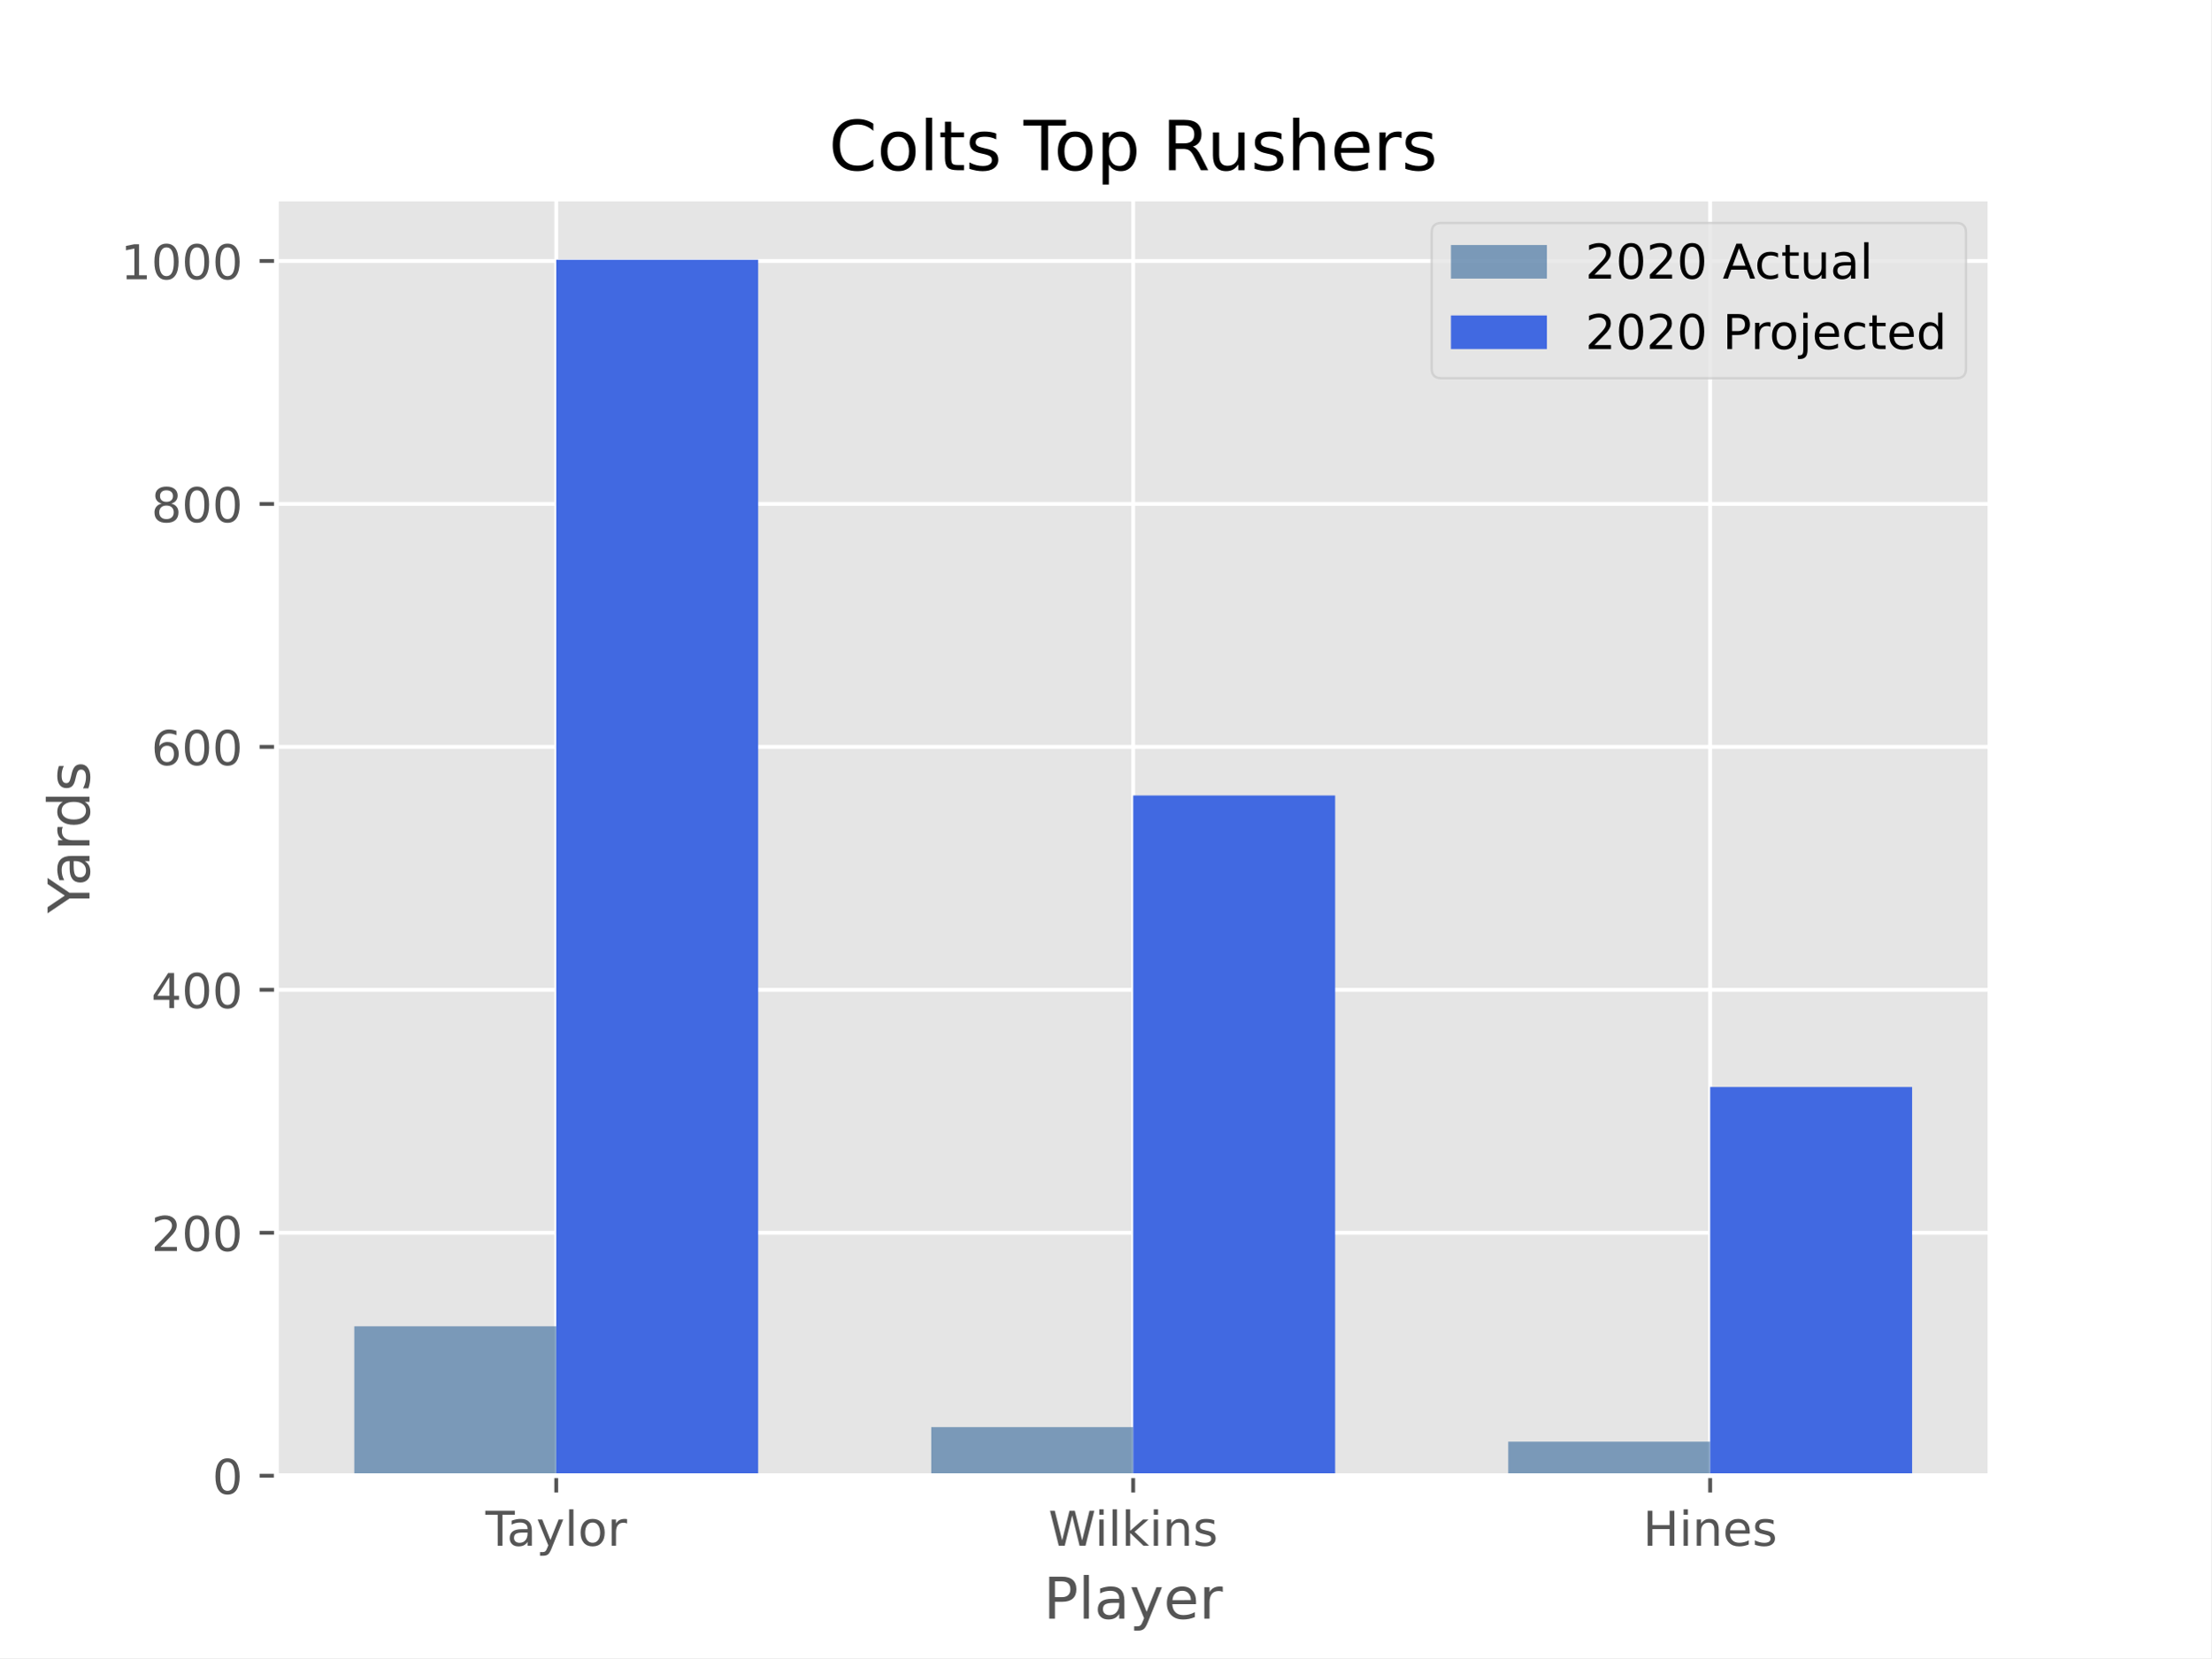
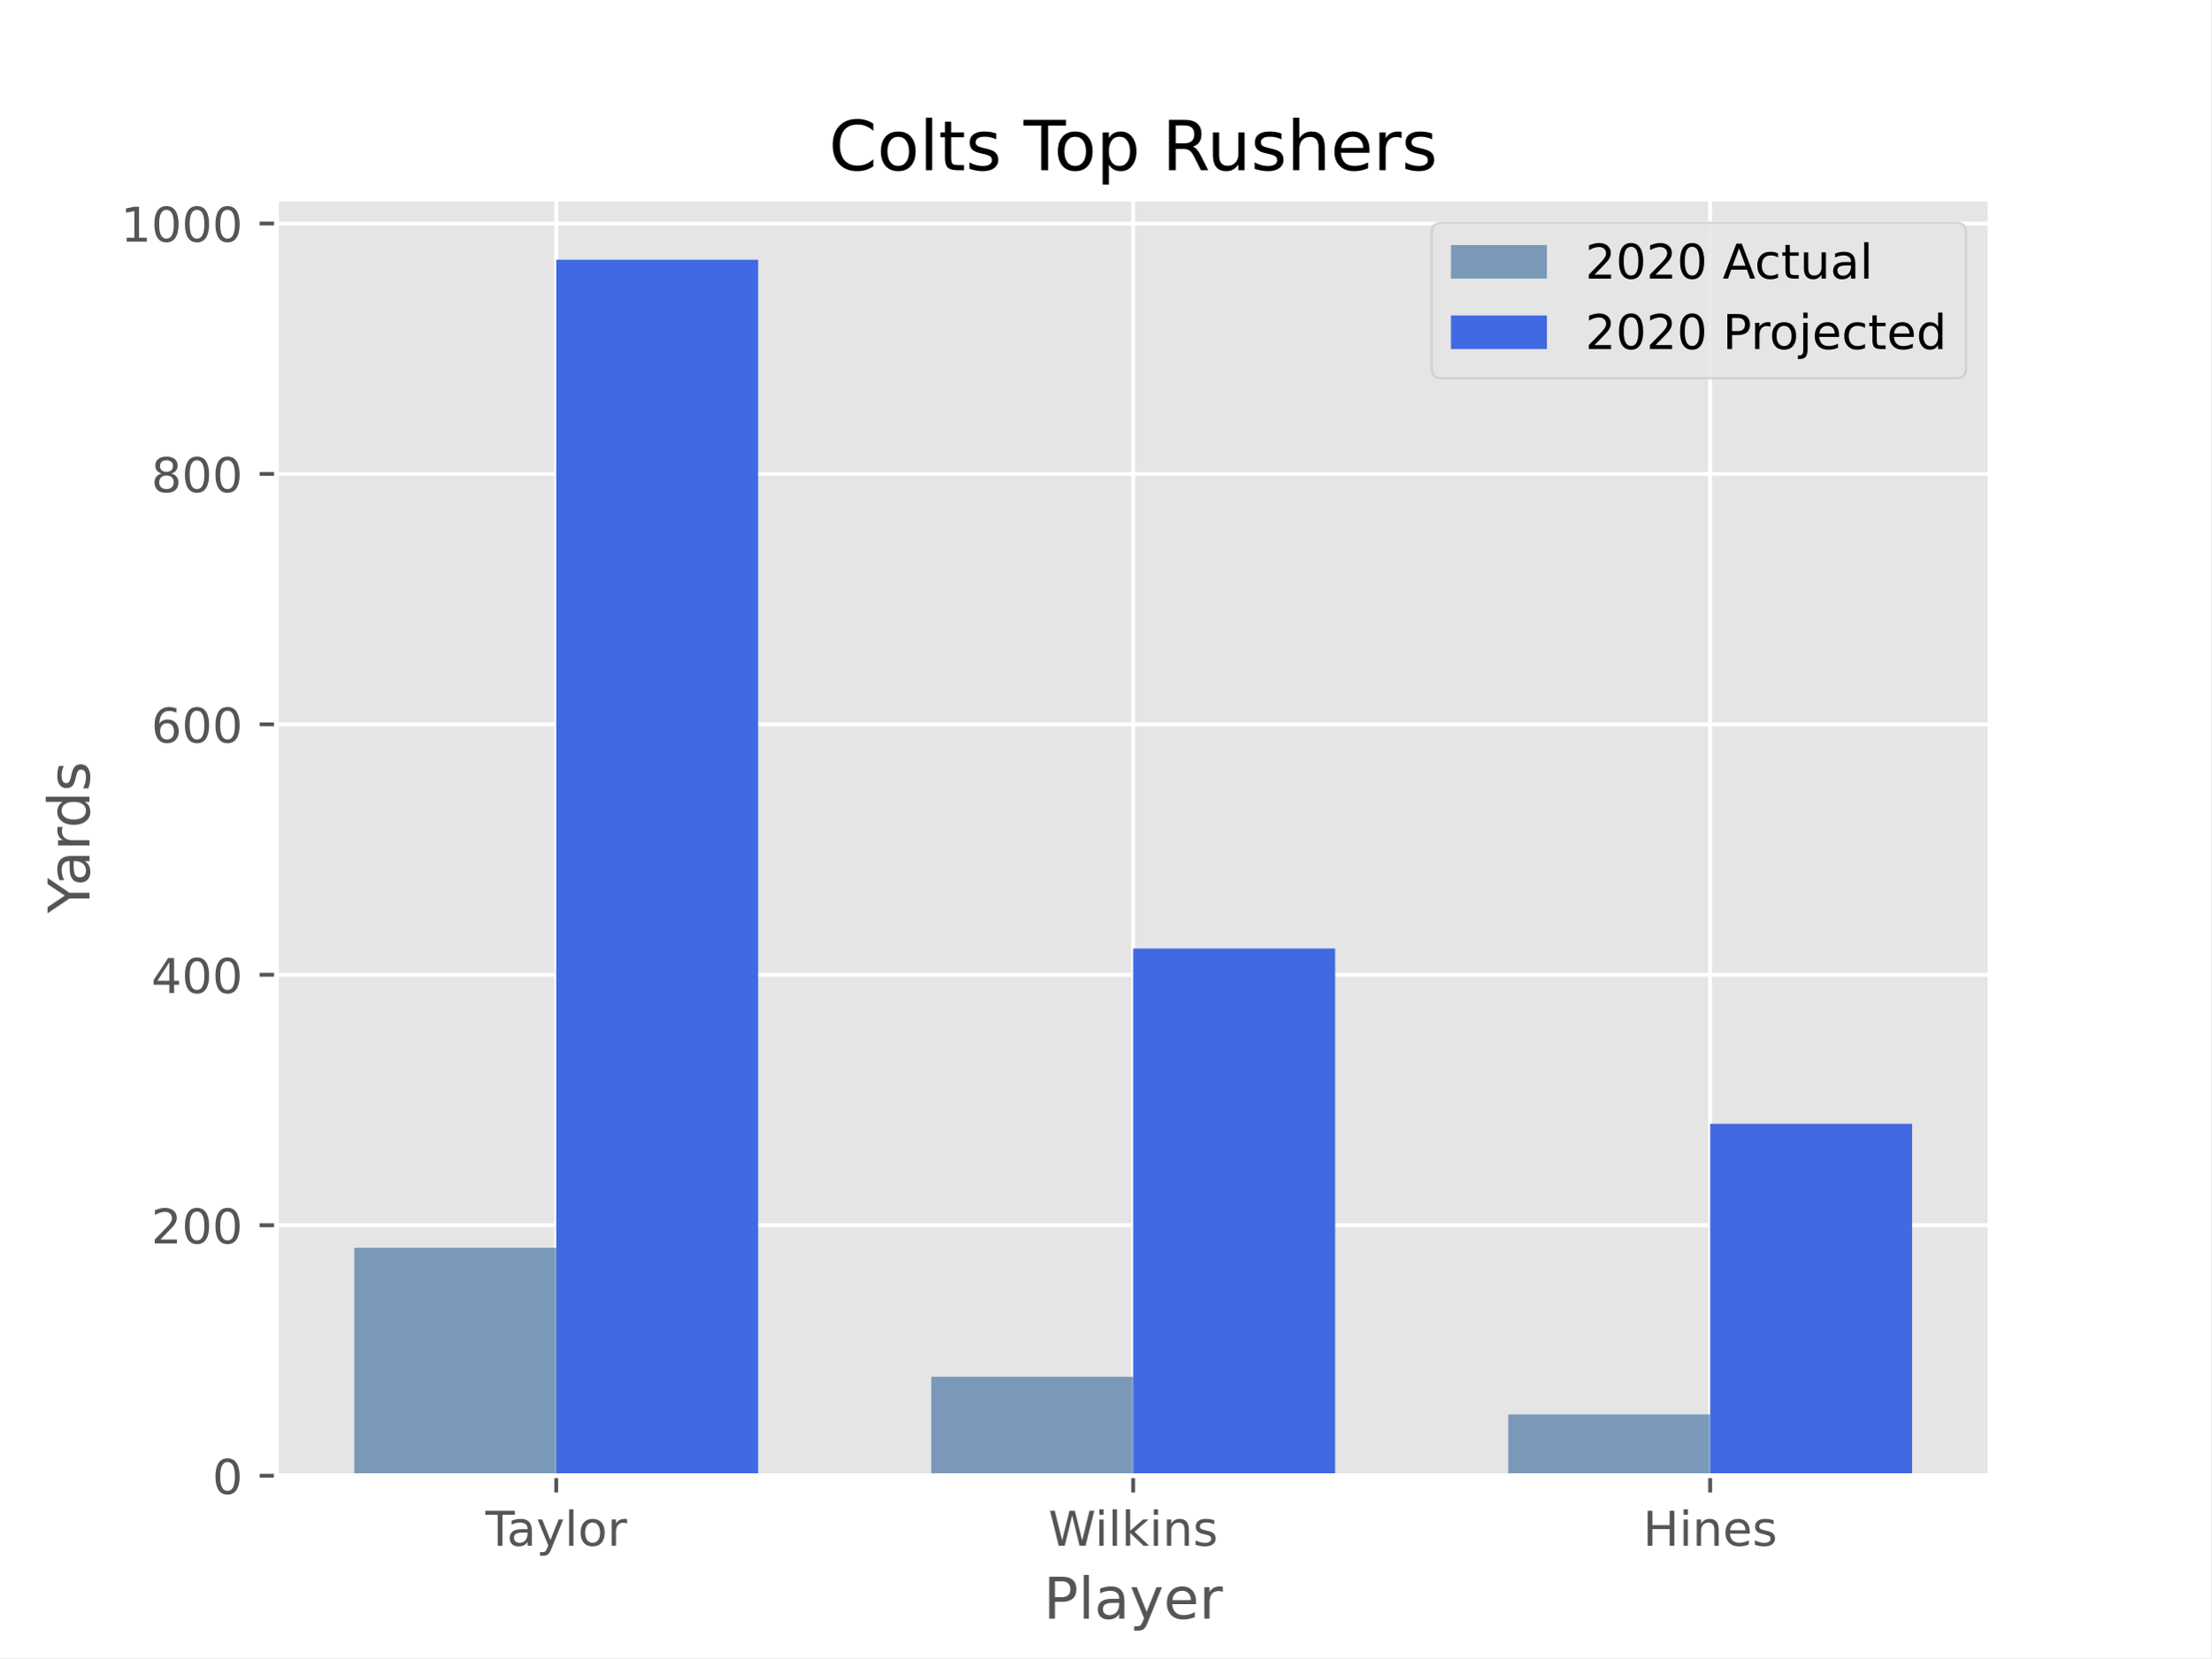
<svg xmlns="http://www.w3.org/2000/svg" xmlns:xlink="http://www.w3.org/1999/xlink" height="345.6pt" version="1.1" viewBox="0 0 460.8 345.6" width="460.8pt">
  <defs>
    <style type="text/css">*{stroke-linecap:butt;stroke-linejoin:round;}</style>
  </defs>
  <g id="figure_1">
    <g id="patch_1">
      <path d="M 0 345.6  L 460.8 345.6  L 460.8 0  L 0 0  z " style="fill:#ffffff;" />
    </g>
    <g id="axes_1">
      <g id="patch_2">
        <path d="M 57.6 307.584  L 414.72 307.584  L 414.72 41.472  L 57.6 41.472  z " style="fill:#e5e5e5;" />
      </g>
      <g id="matplotlib.axis_1">
        <g id="xtick_1">
          <g id="line2d_1">
-             <path clip-path="url(#p863824ca5a)" d="M 115.918 307.584  L 115.918 41.472  " style="fill:none;stroke:#ffffff;stroke-linecap:square;stroke-width:0.8;" />
+             <path clip-path="url(#p0688562d5b)" d="M 115.918 307.584  L 115.918 41.472  " style="fill:none;stroke:#ffffff;stroke-linecap:square;stroke-width:0.8;" />
          </g>
          <g id="line2d_2">
            <defs>
-               <path d="M 0 0  L 0 3.5  " id="me68859387d" style="stroke:#555555;stroke-width:0.8;" />
-             </defs>
-             <g>
-               <use style="fill:#555555;stroke:#555555;stroke-width:0.8;" x="115.918" xlink:href="#me68859387d" y="307.584" />
+               <path d="M 0 0  L 0 3.5  " id="m0cbca979fd" style="stroke:#555555;stroke-width:0.8;" />
+             </defs>
+             <g>
+               <use style="fill:#555555;stroke:#555555;stroke-width:0.8;" x="115.918" xlink:href="#m0cbca979fd" y="307.584" />
            </g>
          </g>
          <g id="text_1">
            <g style="fill:#555555;" transform="translate(101.1613 322.1824)scale(0.1 -0.1)">
              <defs>
                <path d="M -0.297 72.906  L 61.375 72.906  L 61.375 64.594  L 35.5 64.594  L 35.5 0  L 25.594 0  L 25.594 64.594  L -0.297 64.594  z " id="DejaVuSans-84" />
                <path d="M 34.281 27.484  Q 23.391 27.484 19.188 25  Q 14.984 22.516 14.984 16.5  Q 14.984 11.719 18.141 8.906  Q 21.297 6.109 26.703 6.109  Q 34.188 6.109 38.703 11.406  Q 43.219 16.703 43.219 25.484  L 43.219 27.484  z M 52.203 31.203  L 52.203 0  L 43.219 0  L 43.219 8.297  Q 40.141 3.328 35.547 0.953  Q 30.953 -1.422 24.312 -1.422  Q 15.922 -1.422 10.953 3.297  Q 6 8.016 6 15.922  Q 6 25.141 12.172 29.828  Q 18.359 34.516 30.609 34.516  L 43.219 34.516  L 43.219 35.406  Q 43.219 41.609 39.141 45  Q 35.062 48.391 27.688 48.391  Q 23 48.391 18.547 47.266  Q 14.109 46.141 10.016 43.891  L 10.016 52.203  Q 14.938 54.109 19.578 55.047  Q 24.219 56 28.609 56  Q 40.484 56 46.344 49.844  Q 52.203 43.703 52.203 31.203  z " id="DejaVuSans-97" />
                <path d="M 32.172 -5.078  Q 28.375 -14.844 24.75 -17.812  Q 21.141 -20.797 15.094 -20.797  L 7.906 -20.797  L 7.906 -13.281  L 13.188 -13.281  Q 16.891 -13.281 18.938 -11.516  Q 21 -9.766 23.484 -3.219  L 25.094 0.875  L 2.984 54.688  L 12.5 54.688  L 29.594 11.922  L 46.688 54.688  L 56.203 54.688  z " id="DejaVuSans-121" />
                <path d="M 9.422 75.984  L 18.406 75.984  L 18.406 0  L 9.422 0  z " id="DejaVuSans-108" />
                <path d="M 30.609 48.391  Q 23.391 48.391 19.188 42.75  Q 14.984 37.109 14.984 27.297  Q 14.984 17.484 19.156 11.844  Q 23.344 6.203 30.609 6.203  Q 37.797 6.203 41.984 11.859  Q 46.188 17.531 46.188 27.297  Q 46.188 37.016 41.984 42.703  Q 37.797 48.391 30.609 48.391  z M 30.609 56  Q 42.328 56 49.016 48.375  Q 55.719 40.766 55.719 27.297  Q 55.719 13.875 49.016 6.219  Q 42.328 -1.422 30.609 -1.422  Q 18.844 -1.422 12.172 6.219  Q 5.516 13.875 5.516 27.297  Q 5.516 40.766 12.172 48.375  Q 18.844 56 30.609 56  z " id="DejaVuSans-111" />
                <path d="M 41.109 46.297  Q 39.594 47.172 37.812 47.578  Q 36.031 48 33.891 48  Q 26.266 48 22.188 43.047  Q 18.109 38.094 18.109 28.812  L 18.109 0  L 9.078 0  L 9.078 54.688  L 18.109 54.688  L 18.109 46.188  Q 20.953 51.172 25.484 53.578  Q 30.031 56 36.531 56  Q 37.453 56 38.578 55.875  Q 39.703 55.766 41.062 55.516  z " id="DejaVuSans-114" />
              </defs>
              <use xlink:href="#DejaVuSans-84" />
              <use x="44.584" xlink:href="#DejaVuSans-97" />
              <use x="105.863" xlink:href="#DejaVuSans-121" />
              <use x="165.043" xlink:href="#DejaVuSans-108" />
              <use x="192.826" xlink:href="#DejaVuSans-111" />
              <use x="254.008" xlink:href="#DejaVuSans-114" />
            </g>
          </g>
        </g>
        <g id="xtick_2">
          <g id="line2d_3">
-             <path clip-path="url(#p863824ca5a)" d="M 236.16 307.584  L 236.16 41.472  " style="fill:none;stroke:#ffffff;stroke-linecap:square;stroke-width:0.8;" />
+             <path clip-path="url(#p0688562d5b)" d="M 236.16 307.584  L 236.16 41.472  " style="fill:none;stroke:#ffffff;stroke-linecap:square;stroke-width:0.8;" />
          </g>
          <g id="line2d_4">
            <g>
-               <use style="fill:#555555;stroke:#555555;stroke-width:0.8;" x="236.16" xlink:href="#me68859387d" y="307.584" />
+               <use style="fill:#555555;stroke:#555555;stroke-width:0.8;" x="236.16" xlink:href="#m0cbca979fd" y="307.584" />
            </g>
          </g>
          <g id="text_2">
            <g style="fill:#555555;" transform="translate(218.4928 322.1824)scale(0.1 -0.1)">
              <defs>
                <path d="M 3.328 72.906  L 13.281 72.906  L 28.609 11.281  L 43.891 72.906  L 54.984 72.906  L 70.312 11.281  L 85.594 72.906  L 95.609 72.906  L 77.297 0  L 64.891 0  L 49.516 63.281  L 33.984 0  L 21.578 0  z " id="DejaVuSans-87" />
                <path d="M 9.422 54.688  L 18.406 54.688  L 18.406 0  L 9.422 0  z M 9.422 75.984  L 18.406 75.984  L 18.406 64.594  L 9.422 64.594  z " id="DejaVuSans-105" />
                <path d="M 9.078 75.984  L 18.109 75.984  L 18.109 31.109  L 44.922 54.688  L 56.391 54.688  L 27.391 29.109  L 57.625 0  L 45.906 0  L 18.109 26.703  L 18.109 0  L 9.078 0  z " id="DejaVuSans-107" />
                <path d="M 54.891 33.016  L 54.891 0  L 45.906 0  L 45.906 32.719  Q 45.906 40.484 42.875 44.328  Q 39.844 48.188 33.797 48.188  Q 26.516 48.188 22.312 43.547  Q 18.109 38.922 18.109 30.906  L 18.109 0  L 9.078 0  L 9.078 54.688  L 18.109 54.688  L 18.109 46.188  Q 21.344 51.125 25.703 53.562  Q 30.078 56 35.797 56  Q 45.219 56 50.047 50.172  Q 54.891 44.344 54.891 33.016  z " id="DejaVuSans-110" />
                <path d="M 44.281 53.078  L 44.281 44.578  Q 40.484 46.531 36.375 47.5  Q 32.281 48.484 27.875 48.484  Q 21.188 48.484 17.844 46.438  Q 14.5 44.391 14.5 40.281  Q 14.5 37.156 16.891 35.375  Q 19.281 33.594 26.516 31.984  L 29.594 31.297  Q 39.156 29.25 43.188 25.516  Q 47.219 21.781 47.219 15.094  Q 47.219 7.469 41.188 3.016  Q 35.156 -1.422 24.609 -1.422  Q 20.219 -1.422 15.453 -0.562  Q 10.688 0.297 5.422 2  L 5.422 11.281  Q 10.406 8.688 15.234 7.391  Q 20.062 6.109 24.812 6.109  Q 31.156 6.109 34.562 8.281  Q 37.984 10.453 37.984 14.406  Q 37.984 18.062 35.516 20.016  Q 33.062 21.969 24.703 23.781  L 21.578 24.516  Q 13.234 26.266 9.516 29.906  Q 5.812 33.547 5.812 39.891  Q 5.812 47.609 11.281 51.797  Q 16.75 56 26.812 56  Q 31.781 56 36.172 55.266  Q 40.578 54.547 44.281 53.078  z " id="DejaVuSans-115" />
              </defs>
              <use xlink:href="#DejaVuSans-87" />
              <use x="96.627" xlink:href="#DejaVuSans-105" />
              <use x="124.41" xlink:href="#DejaVuSans-108" />
              <use x="152.193" xlink:href="#DejaVuSans-107" />
              <use x="210.104" xlink:href="#DejaVuSans-105" />
              <use x="237.887" xlink:href="#DejaVuSans-110" />
              <use x="301.266" xlink:href="#DejaVuSans-115" />
            </g>
          </g>
        </g>
        <g id="xtick_3">
          <g id="line2d_5">
-             <path clip-path="url(#p863824ca5a)" d="M 356.402 307.584  L 356.402 41.472  " style="fill:none;stroke:#ffffff;stroke-linecap:square;stroke-width:0.8;" />
+             <path clip-path="url(#p0688562d5b)" d="M 356.402 307.584  L 356.402 41.472  " style="fill:none;stroke:#ffffff;stroke-linecap:square;stroke-width:0.8;" />
          </g>
          <g id="line2d_6">
            <g>
-               <use style="fill:#555555;stroke:#555555;stroke-width:0.8;" x="356.402" xlink:href="#me68859387d" y="307.584" />
+               <use style="fill:#555555;stroke:#555555;stroke-width:0.8;" x="356.402" xlink:href="#m0cbca979fd" y="307.584" />
            </g>
          </g>
          <g id="text_3">
            <g style="fill:#555555;" transform="translate(342.4032 322.1824)scale(0.1 -0.1)">
              <defs>
                <path d="M 9.812 72.906  L 19.672 72.906  L 19.672 43.016  L 55.516 43.016  L 55.516 72.906  L 65.375 72.906  L 65.375 0  L 55.516 0  L 55.516 34.719  L 19.672 34.719  L 19.672 0  L 9.812 0  z " id="DejaVuSans-72" />
                <path d="M 56.203 29.594  L 56.203 25.203  L 14.891 25.203  Q 15.484 15.922 20.484 11.062  Q 25.484 6.203 34.422 6.203  Q 39.594 6.203 44.453 7.469  Q 49.312 8.734 54.109 11.281  L 54.109 2.781  Q 49.266 0.734 44.188 -0.344  Q 39.109 -1.422 33.891 -1.422  Q 20.797 -1.422 13.156 6.188  Q 5.516 13.812 5.516 26.812  Q 5.516 40.234 12.766 48.109  Q 20.016 56 32.328 56  Q 43.359 56 49.781 48.891  Q 56.203 41.797 56.203 29.594  z M 47.219 32.234  Q 47.125 39.594 43.094 43.984  Q 39.062 48.391 32.422 48.391  Q 24.906 48.391 20.391 44.141  Q 15.875 39.891 15.188 32.172  z " id="DejaVuSans-101" />
              </defs>
              <use xlink:href="#DejaVuSans-72" />
              <use x="75.195" xlink:href="#DejaVuSans-105" />
              <use x="102.979" xlink:href="#DejaVuSans-110" />
              <use x="166.357" xlink:href="#DejaVuSans-101" />
              <use x="227.881" xlink:href="#DejaVuSans-115" />
            </g>
          </g>
        </g>
        <g id="text_4">
          <g style="fill:#555555;" transform="translate(217.4888 337.3802)scale(0.12 -0.12)">
            <defs>
              <path d="M 19.672 64.797  L 19.672 37.406  L 32.078 37.406  Q 38.969 37.406 42.719 40.969  Q 46.484 44.531 46.484 51.125  Q 46.484 57.672 42.719 61.234  Q 38.969 64.797 32.078 64.797  z M 9.812 72.906  L 32.078 72.906  Q 44.344 72.906 50.609 67.359  Q 56.891 61.812 56.891 51.125  Q 56.891 40.328 50.609 34.812  Q 44.344 29.297 32.078 29.297  L 19.672 29.297  L 19.672 0  L 9.812 0  z " id="DejaVuSans-80" />
            </defs>
            <use xlink:href="#DejaVuSans-80" />
            <use x="60.303" xlink:href="#DejaVuSans-108" />
            <use x="88.086" xlink:href="#DejaVuSans-97" />
            <use x="149.365" xlink:href="#DejaVuSans-121" />
            <use x="208.545" xlink:href="#DejaVuSans-101" />
            <use x="270.068" xlink:href="#DejaVuSans-114" />
          </g>
        </g>
      </g>
      <g id="matplotlib.axis_2">
        <g id="ytick_1">
          <g id="line2d_7">
-             <path clip-path="url(#p863824ca5a)" d="M 57.6 307.584  L 414.72 307.584  " style="fill:none;stroke:#ffffff;stroke-linecap:square;stroke-width:0.8;" />
+             <path clip-path="url(#p0688562d5b)" d="M 57.6 307.584  L 414.72 307.584  " style="fill:none;stroke:#ffffff;stroke-linecap:square;stroke-width:0.8;" />
          </g>
          <g id="line2d_8">
            <defs>
-               <path d="M 0 0  L -3.5 0  " id="mc8473c30e7" style="stroke:#555555;stroke-width:0.8;" />
-             </defs>
-             <g>
-               <use style="fill:#555555;stroke:#555555;stroke-width:0.8;" x="57.6" xlink:href="#mc8473c30e7" y="307.584" />
+               <path d="M 0 0  L -3.5 0  " id="ma624fe3c7a" style="stroke:#555555;stroke-width:0.8;" />
+             </defs>
+             <g>
+               <use style="fill:#555555;stroke:#555555;stroke-width:0.8;" x="57.6" xlink:href="#ma624fe3c7a" y="307.584" />
            </g>
          </g>
          <g id="text_5">
            <g style="fill:#555555;" transform="translate(44.2375 311.3832)scale(0.1 -0.1)">
              <defs>
                <path d="M 31.781 66.406  Q 24.172 66.406 20.328 58.906  Q 16.5 51.422 16.5 36.375  Q 16.5 21.391 20.328 13.891  Q 24.172 6.391 31.781 6.391  Q 39.453 6.391 43.281 13.891  Q 47.125 21.391 47.125 36.375  Q 47.125 51.422 43.281 58.906  Q 39.453 66.406 31.781 66.406  z M 31.781 74.219  Q 44.047 74.219 50.516 64.516  Q 56.984 54.828 56.984 36.375  Q 56.984 17.969 50.516 8.266  Q 44.047 -1.422 31.781 -1.422  Q 19.531 -1.422 13.062 8.266  Q 6.594 17.969 6.594 36.375  Q 6.594 54.828 13.062 64.516  Q 19.531 74.219 31.781 74.219  z " id="DejaVuSans-48" />
              </defs>
              <use xlink:href="#DejaVuSans-48" />
            </g>
          </g>
        </g>
        <g id="ytick_2">
          <g id="line2d_9">
-             <path clip-path="url(#p863824ca5a)" d="M 57.6 256.947  L 414.72 256.947  " style="fill:none;stroke:#ffffff;stroke-linecap:square;stroke-width:0.8;" />
+             <path clip-path="url(#p0688562d5b)" d="M 57.6 255.382  L 414.72 255.382  " style="fill:none;stroke:#ffffff;stroke-linecap:square;stroke-width:0.8;" />
          </g>
          <g id="line2d_10">
            <g>
-               <use style="fill:#555555;stroke:#555555;stroke-width:0.8;" x="57.6" xlink:href="#mc8473c30e7" y="256.947" />
+               <use style="fill:#555555;stroke:#555555;stroke-width:0.8;" x="57.6" xlink:href="#ma624fe3c7a" y="255.382" />
            </g>
          </g>
          <g id="text_6">
-             <g style="fill:#555555;" transform="translate(31.5125 260.7459)scale(0.1 -0.1)">
+             <g style="fill:#555555;" transform="translate(31.5125 259.1814)scale(0.1 -0.1)">
              <defs>
                <path d="M 19.188 8.297  L 53.609 8.297  L 53.609 0  L 7.328 0  L 7.328 8.297  Q 12.938 14.109 22.625 23.891  Q 32.328 33.688 34.812 36.531  Q 39.547 41.844 41.422 45.531  Q 43.312 49.219 43.312 52.781  Q 43.312 58.594 39.234 62.25  Q 35.156 65.922 28.609 65.922  Q 23.969 65.922 18.812 64.312  Q 13.672 62.703 7.812 59.422  L 7.812 69.391  Q 13.766 71.781 18.938 73  Q 24.125 74.219 28.422 74.219  Q 39.75 74.219 46.484 68.547  Q 53.219 62.891 53.219 53.422  Q 53.219 48.922 51.531 44.891  Q 49.859 40.875 45.406 35.406  Q 44.188 33.984 37.641 27.219  Q 31.109 20.453 19.188 8.297  z " id="DejaVuSans-50" />
              </defs>
              <use xlink:href="#DejaVuSans-50" />
              <use x="63.623" xlink:href="#DejaVuSans-48" />
              <use x="127.246" xlink:href="#DejaVuSans-48" />
            </g>
          </g>
        </g>
        <g id="ytick_3">
          <g id="line2d_11">
-             <path clip-path="url(#p863824ca5a)" d="M 57.6 206.309  L 414.72 206.309  " style="fill:none;stroke:#ffffff;stroke-linecap:square;stroke-width:0.8;" />
+             <path clip-path="url(#p0688562d5b)" d="M 57.6 203.18  L 414.72 203.18  " style="fill:none;stroke:#ffffff;stroke-linecap:square;stroke-width:0.8;" />
          </g>
          <g id="line2d_12">
            <g>
-               <use style="fill:#555555;stroke:#555555;stroke-width:0.8;" x="57.6" xlink:href="#mc8473c30e7" y="206.309" />
+               <use style="fill:#555555;stroke:#555555;stroke-width:0.8;" x="57.6" xlink:href="#ma624fe3c7a" y="203.18" />
            </g>
          </g>
          <g id="text_7">
-             <g style="fill:#555555;" transform="translate(31.5125 210.1085)scale(0.1 -0.1)">
+             <g style="fill:#555555;" transform="translate(31.5125 206.9795)scale(0.1 -0.1)">
              <defs>
                <path d="M 37.797 64.312  L 12.891 25.391  L 37.797 25.391  z M 35.203 72.906  L 47.609 72.906  L 47.609 25.391  L 58.016 25.391  L 58.016 17.188  L 47.609 17.188  L 47.609 0  L 37.797 0  L 37.797 17.188  L 4.891 17.188  L 4.891 26.703  z " id="DejaVuSans-52" />
              </defs>
              <use xlink:href="#DejaVuSans-52" />
              <use x="63.623" xlink:href="#DejaVuSans-48" />
              <use x="127.246" xlink:href="#DejaVuSans-48" />
            </g>
          </g>
        </g>
        <g id="ytick_4">
          <g id="line2d_13">
-             <path clip-path="url(#p863824ca5a)" d="M 57.6 155.672  L 414.72 155.672  " style="fill:none;stroke:#ffffff;stroke-linecap:square;stroke-width:0.8;" />
+             <path clip-path="url(#p0688562d5b)" d="M 57.6 150.978  L 414.72 150.978  " style="fill:none;stroke:#ffffff;stroke-linecap:square;stroke-width:0.8;" />
          </g>
          <g id="line2d_14">
            <g>
-               <use style="fill:#555555;stroke:#555555;stroke-width:0.8;" x="57.6" xlink:href="#mc8473c30e7" y="155.672" />
+               <use style="fill:#555555;stroke:#555555;stroke-width:0.8;" x="57.6" xlink:href="#ma624fe3c7a" y="150.978" />
            </g>
          </g>
          <g id="text_8">
-             <g style="fill:#555555;" transform="translate(31.5125 159.4711)scale(0.1 -0.1)">
+             <g style="fill:#555555;" transform="translate(31.5125 154.7777)scale(0.1 -0.1)">
              <defs>
                <path d="M 33.016 40.375  Q 26.375 40.375 22.484 35.828  Q 18.609 31.297 18.609 23.391  Q 18.609 15.531 22.484 10.953  Q 26.375 6.391 33.016 6.391  Q 39.656 6.391 43.531 10.953  Q 47.406 15.531 47.406 23.391  Q 47.406 31.297 43.531 35.828  Q 39.656 40.375 33.016 40.375  z M 52.594 71.297  L 52.594 62.312  Q 48.875 64.062 45.094 64.984  Q 41.312 65.922 37.594 65.922  Q 27.828 65.922 22.672 59.328  Q 17.531 52.734 16.797 39.406  Q 19.672 43.656 24.016 45.922  Q 28.375 48.188 33.594 48.188  Q 44.578 48.188 50.953 41.516  Q 57.328 34.859 57.328 23.391  Q 57.328 12.156 50.688 5.359  Q 44.047 -1.422 33.016 -1.422  Q 20.359 -1.422 13.672 8.266  Q 6.984 17.969 6.984 36.375  Q 6.984 53.656 15.188 63.938  Q 23.391 74.219 37.203 74.219  Q 40.922 74.219 44.703 73.484  Q 48.484 72.75 52.594 71.297  z " id="DejaVuSans-54" />
              </defs>
              <use xlink:href="#DejaVuSans-54" />
              <use x="63.623" xlink:href="#DejaVuSans-48" />
              <use x="127.246" xlink:href="#DejaVuSans-48" />
            </g>
          </g>
        </g>
        <g id="ytick_5">
          <g id="line2d_15">
-             <path clip-path="url(#p863824ca5a)" d="M 57.6 105.035  L 414.72 105.035  " style="fill:none;stroke:#ffffff;stroke-linecap:square;stroke-width:0.8;" />
+             <path clip-path="url(#p0688562d5b)" d="M 57.6 98.777  L 414.72 98.777  " style="fill:none;stroke:#ffffff;stroke-linecap:square;stroke-width:0.8;" />
          </g>
          <g id="line2d_16">
            <g>
-               <use style="fill:#555555;stroke:#555555;stroke-width:0.8;" x="57.6" xlink:href="#mc8473c30e7" y="105.035" />
+               <use style="fill:#555555;stroke:#555555;stroke-width:0.8;" x="57.6" xlink:href="#ma624fe3c7a" y="98.777" />
            </g>
          </g>
          <g id="text_9">
-             <g style="fill:#555555;" transform="translate(31.5125 108.8338)scale(0.1 -0.1)">
+             <g style="fill:#555555;" transform="translate(31.5125 102.5758)scale(0.1 -0.1)">
              <defs>
                <path d="M 31.781 34.625  Q 24.75 34.625 20.719 30.859  Q 16.703 27.094 16.703 20.516  Q 16.703 13.922 20.719 10.156  Q 24.75 6.391 31.781 6.391  Q 38.812 6.391 42.859 10.172  Q 46.922 13.969 46.922 20.516  Q 46.922 27.094 42.891 30.859  Q 38.875 34.625 31.781 34.625  z M 21.922 38.812  Q 15.578 40.375 12.031 44.719  Q 8.5 49.078 8.5 55.328  Q 8.5 64.062 14.719 69.141  Q 20.953 74.219 31.781 74.219  Q 42.672 74.219 48.875 69.141  Q 55.078 64.062 55.078 55.328  Q 55.078 49.078 51.531 44.719  Q 48 40.375 41.703 38.812  Q 48.828 37.156 52.797 32.312  Q 56.781 27.484 56.781 20.516  Q 56.781 9.906 50.312 4.234  Q 43.844 -1.422 31.781 -1.422  Q 19.734 -1.422 13.25 4.234  Q 6.781 9.906 6.781 20.516  Q 6.781 27.484 10.781 32.312  Q 14.797 37.156 21.922 38.812  z M 18.312 54.391  Q 18.312 48.734 21.844 45.562  Q 25.391 42.391 31.781 42.391  Q 38.141 42.391 41.719 45.562  Q 45.312 48.734 45.312 54.391  Q 45.312 60.062 41.719 63.234  Q 38.141 66.406 31.781 66.406  Q 25.391 66.406 21.844 63.234  Q 18.312 60.062 18.312 54.391  z " id="DejaVuSans-56" />
              </defs>
              <use xlink:href="#DejaVuSans-56" />
              <use x="63.623" xlink:href="#DejaVuSans-48" />
              <use x="127.246" xlink:href="#DejaVuSans-48" />
            </g>
          </g>
        </g>
        <g id="ytick_6">
          <g id="line2d_17">
-             <path clip-path="url(#p863824ca5a)" d="M 57.6 54.397  L 414.72 54.397  " style="fill:none;stroke:#ffffff;stroke-linecap:square;stroke-width:0.8;" />
+             <path clip-path="url(#p0688562d5b)" d="M 57.6 46.575  L 414.72 46.575  " style="fill:none;stroke:#ffffff;stroke-linecap:square;stroke-width:0.8;" />
          </g>
          <g id="line2d_18">
            <g>
-               <use style="fill:#555555;stroke:#555555;stroke-width:0.8;" x="57.6" xlink:href="#mc8473c30e7" y="54.397" />
+               <use style="fill:#555555;stroke:#555555;stroke-width:0.8;" x="57.6" xlink:href="#ma624fe3c7a" y="46.575" />
            </g>
          </g>
          <g id="text_10">
-             <g style="fill:#555555;" transform="translate(25.15 58.19641)scale(0.1 -0.1)">
+             <g style="fill:#555555;" transform="translate(25.15 50.37395)scale(0.1 -0.1)">
              <defs>
                <path d="M 12.406 8.297  L 28.516 8.297  L 28.516 63.922  L 10.984 60.406  L 10.984 69.391  L 28.422 72.906  L 38.281 72.906  L 38.281 8.297  L 54.391 8.297  L 54.391 0  L 12.406 0  z " id="DejaVuSans-49" />
              </defs>
              <use xlink:href="#DejaVuSans-49" />
              <use x="63.623" xlink:href="#DejaVuSans-48" />
              <use x="127.246" xlink:href="#DejaVuSans-48" />
              <use x="190.869" xlink:href="#DejaVuSans-48" />
            </g>
          </g>
        </g>
        <g id="text_11">
          <g style="fill:#555555;" transform="translate(18.65438 190.3408)rotate(-90)scale(0.12 -0.12)">
            <defs>
              <path d="M -0.203 72.906  L 10.406 72.906  L 30.609 42.922  L 50.688 72.906  L 61.281 72.906  L 35.5 34.719  L 35.5 0  L 25.594 0  L 25.594 34.719  z " id="DejaVuSans-89" />
              <path d="M 45.406 46.391  L 45.406 75.984  L 54.391 75.984  L 54.391 0  L 45.406 0  L 45.406 8.203  Q 42.578 3.328 38.25 0.953  Q 33.938 -1.422 27.875 -1.422  Q 17.969 -1.422 11.734 6.484  Q 5.516 14.406 5.516 27.297  Q 5.516 40.188 11.734 48.094  Q 17.969 56 27.875 56  Q 33.938 56 38.25 53.625  Q 42.578 51.266 45.406 46.391  z M 14.797 27.297  Q 14.797 17.391 18.875 11.75  Q 22.953 6.109 30.078 6.109  Q 37.203 6.109 41.297 11.75  Q 45.406 17.391 45.406 27.297  Q 45.406 37.203 41.297 42.844  Q 37.203 48.484 30.078 48.484  Q 22.953 48.484 18.875 42.844  Q 14.797 37.203 14.797 27.297  z " id="DejaVuSans-100" />
            </defs>
            <use xlink:href="#DejaVuSans-89" />
            <use x="47.334" xlink:href="#DejaVuSans-97" />
            <use x="108.613" xlink:href="#DejaVuSans-114" />
            <use x="147.977" xlink:href="#DejaVuSans-100" />
            <use x="211.453" xlink:href="#DejaVuSans-115" />
          </g>
        </g>
      </g>
      <g id="patch_3">
-         <path clip-path="url(#p863824ca5a)" d="M 73.833 307.584  L 115.918 307.584  L 115.918 276.442  L 73.833 276.442  z " style="fill:#336699;fill-opacity:0.6;" />
+         <path clip-path="url(#p0688562d5b)" d="M 73.833 307.584  L 115.918 307.584  L 115.918 260.08  L 73.833 260.08  z " style="fill:#336699;fill-opacity:0.6;" />
      </g>
      <g id="patch_4">
-         <path clip-path="url(#p863824ca5a)" d="M 194.075 307.584  L 236.16 307.584  L 236.16 297.457  L 194.075 297.457  z " style="fill:#336699;fill-opacity:0.6;" />
+         <path clip-path="url(#p0688562d5b)" d="M 194.075 307.584  L 236.16 307.584  L 236.16 286.964  L 194.075 286.964  z " style="fill:#336699;fill-opacity:0.6;" />
      </g>
      <g id="patch_5">
-         <path clip-path="url(#p863824ca5a)" d="M 314.318 307.584  L 356.402 307.584  L 356.402 300.495  L 314.318 300.495  z " style="fill:#336699;fill-opacity:0.6;" />
+         <path clip-path="url(#p0688562d5b)" d="M 314.318 307.584  L 356.402 307.584  L 356.402 294.795  L 314.318 294.795  z " style="fill:#336699;fill-opacity:0.6;" />
      </g>
      <g id="patch_6">
-         <path clip-path="url(#p863824ca5a)" d="M 115.918 307.584  L 158.002 307.584  L 158.002 54.144  L 115.918 54.144  z " style="fill:#4169e1;" />
+         <path clip-path="url(#p0688562d5b)" d="M 115.918 307.584  L 158.002 307.584  L 158.002 54.144  L 115.918 54.144  z " style="fill:#4169e1;" />
      </g>
      <g id="patch_7">
-         <path clip-path="url(#p863824ca5a)" d="M 236.16 307.584  L 278.245 307.584  L 278.245 165.799  L 236.16 165.799  z " style="fill:#4169e1;" />
+         <path clip-path="url(#p0688562d5b)" d="M 236.16 307.584  L 278.245 307.584  L 278.245 197.699  L 236.16 197.699  z " style="fill:#4169e1;" />
      </g>
      <g id="patch_8">
-         <path clip-path="url(#p863824ca5a)" d="M 356.402 307.584  L 398.487 307.584  L 398.487 226.564  L 356.402 226.564  z " style="fill:#4169e1;" />
+         <path clip-path="url(#p0688562d5b)" d="M 356.402 307.584  L 398.487 307.584  L 398.487 234.24  L 356.402 234.24  z " style="fill:#4169e1;" />
      </g>
      <g id="patch_9">
        <path d="M 57.6 307.584  L 57.6 41.472  " style="fill:none;stroke:#ffffff;stroke-linecap:square;stroke-linejoin:miter;" />
      </g>
      <g id="patch_10">
        <path d="M 414.72 307.584  L 414.72 41.472  " style="fill:none;stroke:#ffffff;stroke-linecap:square;stroke-linejoin:miter;" />
      </g>
      <g id="patch_11">
        <path d="M 57.6 307.584  L 414.72 307.584  " style="fill:none;stroke:#ffffff;stroke-linecap:square;stroke-linejoin:miter;" />
      </g>
      <g id="patch_12">
        <path d="M 57.6 41.472  L 414.72 41.472  " style="fill:none;stroke:#ffffff;stroke-linecap:square;stroke-linejoin:miter;" />
      </g>
      <g id="text_12">
        <g transform="translate(172.7303 35.472)scale(0.144 -0.144)">
          <defs>
            <path d="M 64.406 67.281  L 64.406 56.891  Q 59.422 61.531 53.781 63.812  Q 48.141 66.109 41.797 66.109  Q 29.297 66.109 22.656 58.469  Q 16.016 50.828 16.016 36.375  Q 16.016 21.969 22.656 14.328  Q 29.297 6.688 41.797 6.688  Q 48.141 6.688 53.781 8.984  Q 59.422 11.281 64.406 15.922  L 64.406 5.609  Q 59.234 2.094 53.438 0.328  Q 47.656 -1.422 41.219 -1.422  Q 24.656 -1.422 15.125 8.703  Q 5.609 18.844 5.609 36.375  Q 5.609 53.953 15.125 64.078  Q 24.656 74.219 41.219 74.219  Q 47.75 74.219 53.531 72.484  Q 59.328 70.75 64.406 67.281  z " id="DejaVuSans-67" />
            <path d="M 18.312 70.219  L 18.312 54.688  L 36.812 54.688  L 36.812 47.703  L 18.312 47.703  L 18.312 18.016  Q 18.312 11.328 20.141 9.422  Q 21.969 7.516 27.594 7.516  L 36.812 7.516  L 36.812 0  L 27.594 0  Q 17.188 0 13.234 3.875  Q 9.281 7.766 9.281 18.016  L 9.281 47.703  L 2.688 47.703  L 2.688 54.688  L 9.281 54.688  L 9.281 70.219  z " id="DejaVuSans-116" />
            <path id="DejaVuSans-32" />
            <path d="M 18.109 8.203  L 18.109 -20.797  L 9.078 -20.797  L 9.078 54.688  L 18.109 54.688  L 18.109 46.391  Q 20.953 51.266 25.266 53.625  Q 29.594 56 35.594 56  Q 45.562 56 51.781 48.094  Q 58.016 40.188 58.016 27.297  Q 58.016 14.406 51.781 6.484  Q 45.562 -1.422 35.594 -1.422  Q 29.594 -1.422 25.266 0.953  Q 20.953 3.328 18.109 8.203  z M 48.688 27.297  Q 48.688 37.203 44.609 42.844  Q 40.531 48.484 33.406 48.484  Q 26.266 48.484 22.188 42.844  Q 18.109 37.203 18.109 27.297  Q 18.109 17.391 22.188 11.75  Q 26.266 6.109 33.406 6.109  Q 40.531 6.109 44.609 11.75  Q 48.688 17.391 48.688 27.297  z " id="DejaVuSans-112" />
            <path d="M 44.391 34.188  Q 47.562 33.109 50.562 29.594  Q 53.562 26.078 56.594 19.922  L 66.609 0  L 56 0  L 46.688 18.703  Q 43.062 26.031 39.672 28.422  Q 36.281 30.812 30.422 30.812  L 19.672 30.812  L 19.672 0  L 9.812 0  L 9.812 72.906  L 32.078 72.906  Q 44.578 72.906 50.734 67.672  Q 56.891 62.453 56.891 51.906  Q 56.891 45.016 53.688 40.469  Q 50.484 35.938 44.391 34.188  z M 19.672 64.797  L 19.672 38.922  L 32.078 38.922  Q 39.203 38.922 42.844 42.219  Q 46.484 45.516 46.484 51.906  Q 46.484 58.297 42.844 61.547  Q 39.203 64.797 32.078 64.797  z " id="DejaVuSans-82" />
            <path d="M 8.5 21.578  L 8.5 54.688  L 17.484 54.688  L 17.484 21.922  Q 17.484 14.156 20.5 10.266  Q 23.531 6.391 29.594 6.391  Q 36.859 6.391 41.078 11.031  Q 45.312 15.672 45.312 23.688  L 45.312 54.688  L 54.297 54.688  L 54.297 0  L 45.312 0  L 45.312 8.406  Q 42.047 3.422 37.719 1  Q 33.406 -1.422 27.688 -1.422  Q 18.266 -1.422 13.375 4.438  Q 8.5 10.297 8.5 21.578  z M 31.109 56  z " id="DejaVuSans-117" />
            <path d="M 54.891 33.016  L 54.891 0  L 45.906 0  L 45.906 32.719  Q 45.906 40.484 42.875 44.328  Q 39.844 48.188 33.797 48.188  Q 26.516 48.188 22.312 43.547  Q 18.109 38.922 18.109 30.906  L 18.109 0  L 9.078 0  L 9.078 75.984  L 18.109 75.984  L 18.109 46.188  Q 21.344 51.125 25.703 53.562  Q 30.078 56 35.797 56  Q 45.219 56 50.047 50.172  Q 54.891 44.344 54.891 33.016  z " id="DejaVuSans-104" />
          </defs>
          <use xlink:href="#DejaVuSans-67" />
          <use x="69.824" xlink:href="#DejaVuSans-111" />
          <use x="131.006" xlink:href="#DejaVuSans-108" />
          <use x="158.789" xlink:href="#DejaVuSans-116" />
          <use x="197.998" xlink:href="#DejaVuSans-115" />
          <use x="250.098" xlink:href="#DejaVuSans-32" />
          <use x="281.885" xlink:href="#DejaVuSans-84" />
          <use x="325.969" xlink:href="#DejaVuSans-111" />
          <use x="387.15" xlink:href="#DejaVuSans-112" />
          <use x="450.627" xlink:href="#DejaVuSans-32" />
          <use x="482.414" xlink:href="#DejaVuSans-82" />
          <use x="547.396" xlink:href="#DejaVuSans-117" />
          <use x="610.775" xlink:href="#DejaVuSans-115" />
          <use x="662.875" xlink:href="#DejaVuSans-104" />
          <use x="726.254" xlink:href="#DejaVuSans-101" />
          <use x="787.777" xlink:href="#DejaVuSans-114" />
          <use x="828.891" xlink:href="#DejaVuSans-115" />
        </g>
      </g>
      <g id="legend_1">
        <g id="patch_13">
          <path d="M 300.381 78.828  L 407.72 78.828  Q 409.72 78.828 409.72 76.828  L 409.72 48.472  Q 409.72 46.472 407.72 46.472  L 300.381 46.472  Q 298.381 46.472 298.381 48.472  L 298.381 76.828  Q 298.381 78.828 300.381 78.828  z " style="fill:#e5e5e5;opacity:0.8;stroke:#cccccc;stroke-linejoin:miter;stroke-width:0.5;" />
        </g>
        <g id="patch_14">
          <path d="M 302.381 58.07  L 322.381 58.07  L 322.381 51.07  L 302.381 51.07  z " style="fill:#336699;fill-opacity:0.6;" />
        </g>
        <g id="text_13">
          <g transform="translate(330.3809 58.07044)scale(0.1 -0.1)">
            <defs>
              <path d="M 34.188 63.188  L 20.797 26.906  L 47.609 26.906  z M 28.609 72.906  L 39.797 72.906  L 67.578 0  L 57.328 0  L 50.688 18.703  L 17.828 18.703  L 11.188 0  L 0.781 0  z " id="DejaVuSans-65" />
              <path d="M 48.781 52.594  L 48.781 44.188  Q 44.969 46.297 41.141 47.344  Q 37.312 48.391 33.406 48.391  Q 24.656 48.391 19.812 42.844  Q 14.984 37.312 14.984 27.297  Q 14.984 17.281 19.812 11.734  Q 24.656 6.203 33.406 6.203  Q 37.312 6.203 41.141 7.25  Q 44.969 8.297 48.781 10.406  L 48.781 2.094  Q 45.016 0.344 40.984 -0.531  Q 36.969 -1.422 32.422 -1.422  Q 20.062 -1.422 12.781 6.344  Q 5.516 14.109 5.516 27.297  Q 5.516 40.672 12.859 48.328  Q 20.219 56 33.016 56  Q 37.156 56 41.109 55.141  Q 45.062 54.297 48.781 52.594  z " id="DejaVuSans-99" />
            </defs>
            <use xlink:href="#DejaVuSans-50" />
            <use x="63.623" xlink:href="#DejaVuSans-48" />
            <use x="127.246" xlink:href="#DejaVuSans-50" />
            <use x="190.869" xlink:href="#DejaVuSans-48" />
            <use x="254.492" xlink:href="#DejaVuSans-32" />
            <use x="286.279" xlink:href="#DejaVuSans-65" />
            <use x="352.938" xlink:href="#DejaVuSans-99" />
            <use x="407.918" xlink:href="#DejaVuSans-116" />
            <use x="447.127" xlink:href="#DejaVuSans-117" />
            <use x="510.506" xlink:href="#DejaVuSans-97" />
            <use x="571.785" xlink:href="#DejaVuSans-108" />
          </g>
        </g>
        <g id="patch_15">
          <path d="M 302.381 72.749  L 322.381 72.749  L 322.381 65.749  L 302.381 65.749  z " style="fill:#4169e1;" />
        </g>
        <g id="text_14">
          <g transform="translate(330.3809 72.74856)scale(0.1 -0.1)">
            <defs>
              <path d="M 9.422 54.688  L 18.406 54.688  L 18.406 -0.984  Q 18.406 -11.422 14.422 -16.109  Q 10.453 -20.797 1.609 -20.797  L -1.812 -20.797  L -1.812 -13.188  L 0.594 -13.188  Q 5.719 -13.188 7.562 -10.812  Q 9.422 -8.453 9.422 -0.984  z M 9.422 75.984  L 18.406 75.984  L 18.406 64.594  L 9.422 64.594  z " id="DejaVuSans-106" />
            </defs>
            <use xlink:href="#DejaVuSans-50" />
            <use x="63.623" xlink:href="#DejaVuSans-48" />
            <use x="127.246" xlink:href="#DejaVuSans-50" />
            <use x="190.869" xlink:href="#DejaVuSans-48" />
            <use x="254.492" xlink:href="#DejaVuSans-32" />
            <use x="286.279" xlink:href="#DejaVuSans-80" />
            <use x="344.832" xlink:href="#DejaVuSans-114" />
            <use x="383.695" xlink:href="#DejaVuSans-111" />
            <use x="444.877" xlink:href="#DejaVuSans-106" />
            <use x="472.66" xlink:href="#DejaVuSans-101" />
            <use x="534.184" xlink:href="#DejaVuSans-99" />
            <use x="589.164" xlink:href="#DejaVuSans-116" />
            <use x="628.373" xlink:href="#DejaVuSans-101" />
            <use x="689.896" xlink:href="#DejaVuSans-100" />
          </g>
        </g>
      </g>
    </g>
  </g>
  <defs>
-     <clipPath id="p863824ca5a">
+     <clipPath id="p0688562d5b">
      <rect height="266.112" width="357.12" x="57.6" y="41.472" />
    </clipPath>
  </defs>
</svg>
